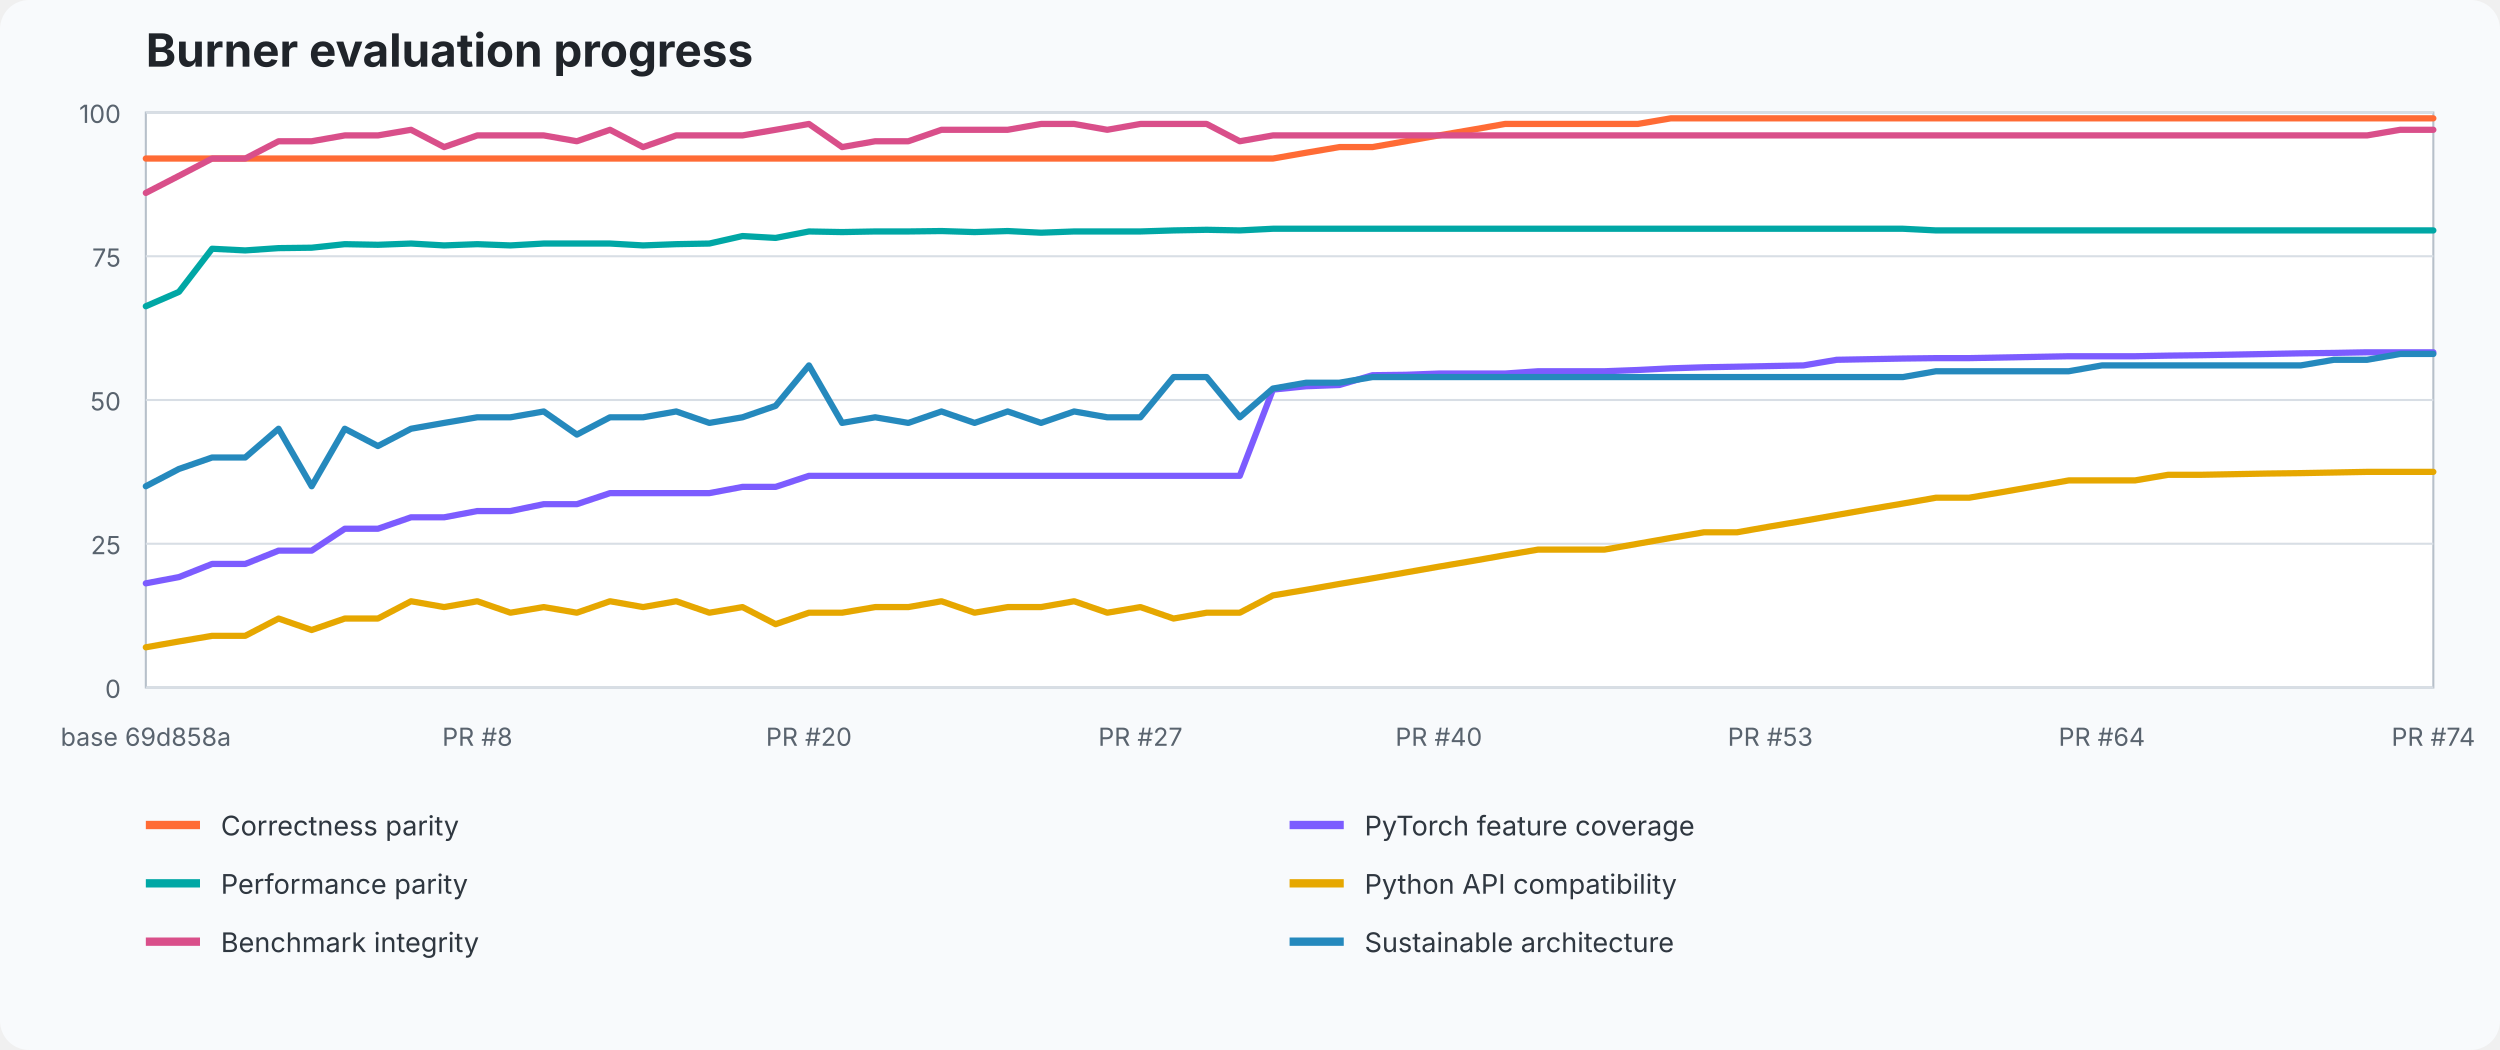
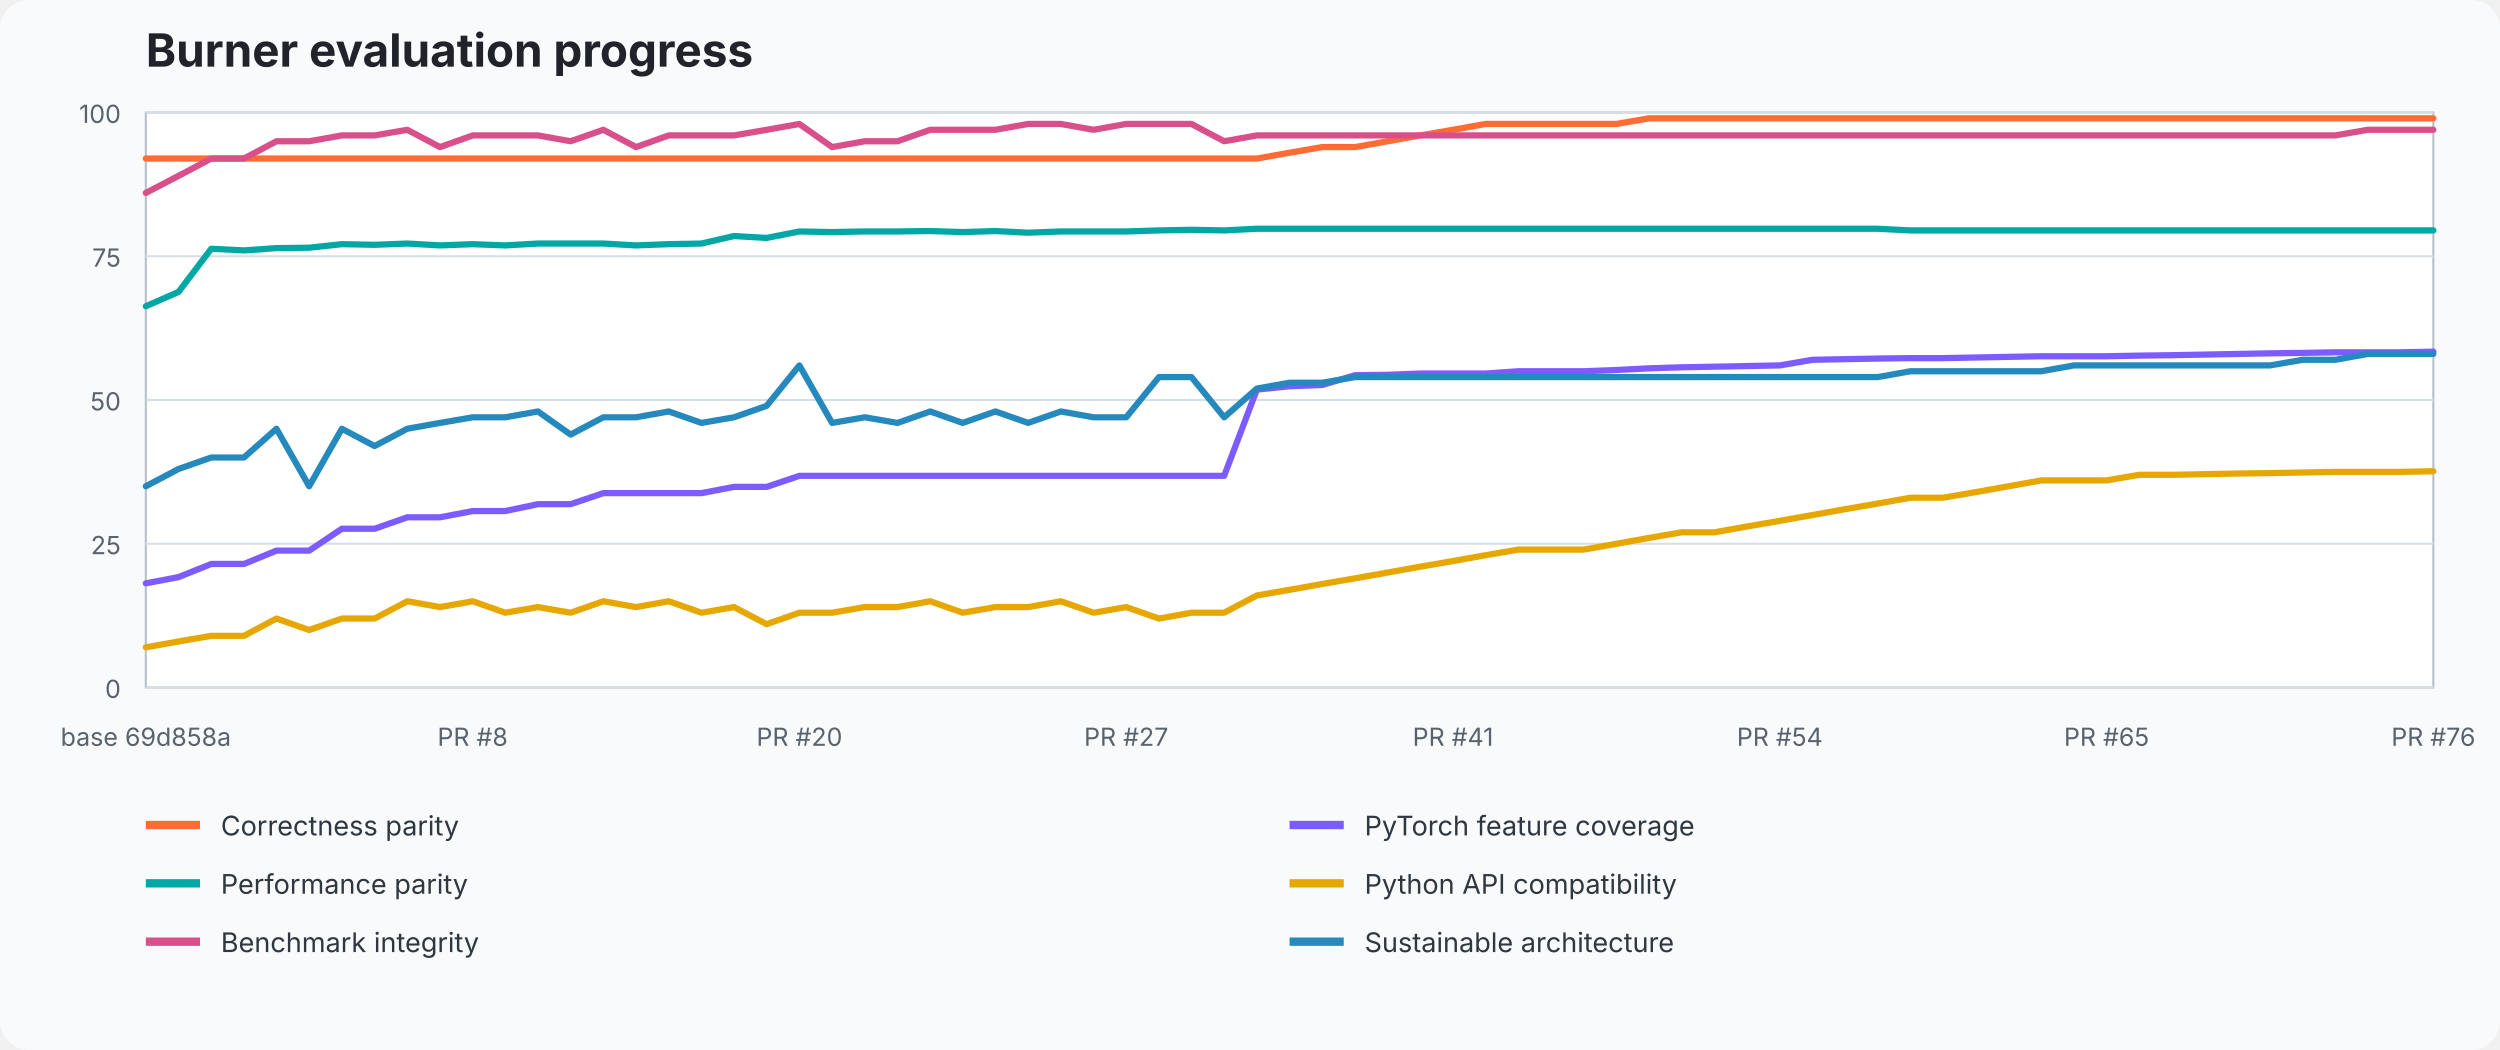
<svg xmlns="http://www.w3.org/2000/svg" width="1200" height="504" viewBox="0 0 1200 504" role="img" aria-labelledby="title desc">
  <style>text{font-family:ui-sans-serif,system-ui,-apple-system,BlinkMacSystemFont,"Segoe UI",sans-serif}.title{font-size:22px;font-weight:700;fill:#20242a}.axis{font-size:12px;fill:#59636e}.legend{font-size:13px;fill:#2f3740}.grid{stroke:#d8dee5;stroke-width:1}.plot{fill:#fff;stroke:#b7c0ca}</style>
  <rect width="100%" height="100%" fill="#f8fafc" rx="14" />
  <text x="70" y="32" class="title">Burner evaluation progress</text>
  <rect x="70" y="54" width="1098" height="276" class="plot" />
  <line x1="70" y1="330" x2="1168" y2="330" class="grid" />
  <text x="58" y="335" text-anchor="end" class="axis">0</text>
  <line x1="70" y1="261" x2="1168" y2="261" class="grid" />
  <text x="58" y="266" text-anchor="end" class="axis">25</text>
  <line x1="70" y1="192" x2="1168" y2="192" class="grid" />
  <text x="58" y="197" text-anchor="end" class="axis">50</text>
  <line x1="70" y1="123" x2="1168" y2="123" class="grid" />
  <text x="58" y="128" text-anchor="end" class="axis">75</text>
  <line x1="70" y1="54" x2="1168" y2="54" class="grid" />
  <text x="58" y="59" text-anchor="end" class="axis">100</text>
-   <polyline points="70.0,76.1 85.9,76.1 101.8,76.1 117.7,76.1 133.7,76.1 149.6,76.1 165.5,76.1 181.4,76.1 197.3,76.1 213.2,76.1 229.1,76.1 245.0,76.1 261.0,76.1 276.9,76.1 292.8,76.1 308.7,76.1 324.6,76.1 340.5,76.1 356.4,76.1 372.3,76.1 388.3,76.1 404.2,76.1 420.1,76.1 436.0,76.1 451.9,76.1 467.8,76.1 483.7,76.1 499.7,76.1 515.6,76.1 531.5,76.1 547.4,76.1 563.3,76.1 579.2,76.1 595.1,76.1 611.0,76.1 627.0,73.3 642.9,70.6 658.8,70.6 674.7,67.8 690.6,65.0 706.5,62.3 722.4,59.5 738.3,59.5 754.3,59.5 770.2,59.5 786.1,59.5 802.0,56.8 817.9,56.8 833.8,56.8 849.7,56.8 865.7,56.8 881.6,56.8 897.5,56.8 913.4,56.8 929.3,56.8 945.2,56.8 961.1,56.8 977.0,56.8 993.0,56.8 1008.9,56.8 1024.8,56.8 1040.7,56.8 1056.6,56.8 1072.5,56.8 1088.4,56.8 1104.3,56.8 1120.3,56.8 1136.2,56.8 1152.1,56.8 1168.0,56.8" fill="none" stroke="#ff6b35" stroke-width="3" stroke-linejoin="round" stroke-linecap="round" />
-   <polyline points="70.0,280.0 85.9,277.0 101.8,270.7 117.7,270.7 133.7,264.3 149.6,264.3 165.5,253.8 181.4,253.8 197.3,248.3 213.2,248.3 229.1,245.3 245.0,245.3 261.0,242.0 276.9,242.0 292.8,236.7 308.7,236.7 324.6,236.7 340.5,236.7 356.4,233.7 372.3,233.7 388.3,228.4 404.2,228.4 420.1,228.4 436.0,228.4 451.9,228.4 467.8,228.4 483.7,228.4 499.7,228.4 515.6,228.4 531.5,228.4 547.4,228.4 563.3,228.4 579.2,228.4 595.1,228.4 611.0,187.0 627.0,185.4 642.9,184.8 658.8,180.1 674.7,179.9 690.6,179.3 706.5,179.3 722.4,179.3 738.3,178.2 754.3,178.2 770.2,178.2 786.1,177.6 802.0,176.8 817.9,176.3 833.8,176.0 849.7,175.7 865.7,175.4 881.6,172.7 897.5,172.4 913.4,172.1 929.3,171.9 945.2,171.9 961.1,171.6 977.0,171.3 993.0,171.0 1008.9,171.0 1024.8,171.0 1040.7,170.7 1056.6,170.5 1072.5,170.2 1088.4,169.9 1104.3,169.6 1120.3,169.4 1136.2,169.1 1152.1,169.1 1168.0,169.1" fill="none" stroke="#7c5cff" stroke-width="3" stroke-linejoin="round" stroke-linecap="round" />
-   <polyline points="70.0,147.0 85.9,140.1 101.8,119.4 117.7,120.2 133.7,119.1 149.6,118.9 165.5,117.2 181.4,117.5 197.3,116.9 213.2,117.8 229.1,117.2 245.0,117.8 261.0,116.9 276.9,116.9 292.8,116.9 308.7,117.8 324.6,117.2 340.5,116.9 356.4,113.3 372.3,114.2 388.3,111.1 404.2,111.4 420.1,111.1 436.0,111.1 451.9,110.9 467.8,111.4 483.7,110.9 499.7,111.7 515.6,111.1 531.5,111.1 547.4,111.1 563.3,110.6 579.2,110.3 595.1,110.6 611.0,109.8 627.0,109.8 642.9,109.8 658.8,109.8 674.7,109.8 690.6,109.8 706.5,109.8 722.4,109.8 738.3,109.8 754.3,109.8 770.2,109.8 786.1,109.8 802.0,109.8 817.9,109.8 833.8,109.8 849.7,109.8 865.7,109.8 881.6,109.8 897.5,109.8 913.4,109.8 929.3,110.6 945.2,110.6 961.1,110.6 977.0,110.6 993.0,110.6 1008.9,110.6 1024.8,110.6 1040.7,110.6 1056.6,110.6 1072.5,110.6 1088.4,110.6 1104.3,110.6 1120.3,110.6 1136.2,110.6 1152.1,110.6 1168.0,110.6" fill="none" stroke="#00a7a5" stroke-width="3" stroke-linejoin="round" stroke-linecap="round" />
-   <polyline points="70.0,310.7 85.9,307.9 101.8,305.2 117.7,305.2 133.7,296.9 149.6,302.4 165.5,296.9 181.4,296.9 197.3,288.6 213.2,291.4 229.1,288.6 245.0,294.1 261.0,291.4 276.9,294.1 292.8,288.6 308.7,291.4 324.6,288.6 340.5,294.1 356.4,291.4 372.3,299.6 388.3,294.1 404.2,294.1 420.1,291.4 436.0,291.4 451.9,288.6 467.8,294.1 483.7,291.4 499.7,291.4 515.6,288.6 531.5,294.1 547.4,291.4 563.3,296.9 579.2,294.1 595.1,294.1 611.0,285.8 627.0,283.1 642.9,280.3 658.8,277.6 674.7,274.8 690.6,272.0 706.5,269.3 722.4,266.5 738.3,263.8 754.3,263.8 770.2,263.8 786.1,261.0 802.0,258.2 817.9,255.5 833.8,255.5 849.7,252.7 865.7,250.0 881.6,247.2 897.5,244.4 913.4,241.7 929.3,238.9 945.2,238.9 961.1,236.2 977.0,233.4 993.0,230.6 1008.9,230.6 1024.8,230.6 1040.7,227.9 1056.6,227.9 1072.5,227.6 1088.4,227.3 1104.3,227.1 1120.3,226.8 1136.2,226.5 1152.1,226.5 1168.0,226.5" fill="none" stroke="#e6a700" stroke-width="3" stroke-linejoin="round" stroke-linecap="round" />
-   <polyline points="70.0,92.6 85.9,84.4 101.8,76.1 117.7,76.1 133.7,67.8 149.6,67.8 165.5,65.0 181.4,65.0 197.3,62.3 213.2,70.6 229.1,65.0 245.0,65.0 261.0,65.0 276.9,67.8 292.8,62.3 308.7,70.6 324.6,65.0 340.5,65.0 356.4,65.0 372.3,62.3 388.3,59.5 404.2,70.6 420.1,67.8 436.0,67.8 451.9,62.3 467.8,62.3 483.7,62.3 499.7,59.5 515.6,59.5 531.5,62.3 547.4,59.5 563.3,59.5 579.2,59.5 595.1,67.8 611.0,65.0 627.0,65.0 642.9,65.0 658.8,65.0 674.7,65.0 690.6,65.0 706.5,65.0 722.4,65.0 738.3,65.0 754.3,65.0 770.2,65.0 786.1,65.0 802.0,65.0 817.9,65.0 833.8,65.0 849.7,65.0 865.7,65.0 881.6,65.0 897.5,65.0 913.4,65.0 929.3,65.0 945.2,65.0 961.1,65.0 977.0,65.0 993.0,65.0 1008.9,65.0 1024.8,65.0 1040.7,65.0 1056.6,65.0 1072.5,65.0 1088.4,65.0 1104.3,65.0 1120.3,65.0 1136.2,65.0 1152.1,62.3 1168.0,62.3" fill="none" stroke="#d94f8a" stroke-width="3" stroke-linejoin="round" stroke-linecap="round" />
-   <polyline points="70.0,233.4 85.9,225.1 101.8,219.6 117.7,219.6 133.7,205.8 149.6,233.4 165.5,205.8 181.4,214.1 197.3,205.8 213.2,203.0 229.1,200.3 245.0,200.3 261.0,197.5 276.9,208.6 292.8,200.3 308.7,200.3 324.6,197.5 340.5,203.0 356.4,200.3 372.3,194.8 388.3,175.4 404.2,203.0 420.1,200.3 436.0,203.0 451.9,197.5 467.8,203.0 483.7,197.5 499.7,203.0 515.6,197.5 531.5,200.3 547.4,200.3 563.3,181.0 579.2,181.0 595.1,200.3 611.0,186.5 627.0,183.7 642.9,183.7 658.8,181.0 674.7,181.0 690.6,181.0 706.5,181.0 722.4,181.0 738.3,181.0 754.3,181.0 770.2,181.0 786.1,181.0 802.0,181.0 817.9,181.0 833.8,181.0 849.7,181.0 865.7,181.0 881.6,181.0 897.5,181.0 913.4,181.0 929.3,178.2 945.2,178.2 961.1,178.2 977.0,178.2 993.0,178.2 1008.9,175.4 1024.8,175.4 1040.7,175.4 1056.6,175.4 1072.5,175.4 1088.4,175.4 1104.3,175.4 1120.3,172.7 1136.2,172.7 1152.1,169.9 1168.0,169.9" fill="none" stroke="#2589bd" stroke-width="3" stroke-linejoin="round" stroke-linecap="round" />
+   <polyline points="70.0,76.1 85.7,76.1 101.4,76.1 117.1,76.1 132.7,76.1 148.4,76.1 164.1,76.1 179.8,76.1 195.5,76.1 211.2,76.1 226.9,76.1 242.5,76.1 258.2,76.1 273.9,76.1 289.6,76.1 305.3,76.1 321.0,76.1 336.7,76.1 352.3,76.1 368.0,76.1 383.7,76.1 399.4,76.1 415.1,76.1 430.8,76.1 446.5,76.1 462.1,76.1 477.8,76.1 493.5,76.1 509.2,76.1 524.9,76.1 540.6,76.1 556.3,76.1 571.9,76.1 587.6,76.1 603.3,76.1 619.0,73.3 634.7,70.6 650.4,70.6 666.1,67.8 681.7,65.0 697.4,62.3 713.1,59.5 728.8,59.5 744.5,59.5 760.2,59.5 775.9,59.5 791.5,56.8 807.2,56.8 822.9,56.8 838.6,56.8 854.3,56.8 870.0,56.8 885.7,56.8 901.3,56.8 917.0,56.8 932.7,56.8 948.4,56.8 964.1,56.8 979.8,56.8 995.5,56.8 1011.1,56.8 1026.8,56.8 1042.5,56.8 1058.2,56.8 1073.9,56.8 1089.6,56.8 1105.3,56.8 1120.9,56.8 1136.6,56.8 1152.3,56.8 1168.0,56.8" fill="none" stroke="#ff6b35" stroke-width="3" stroke-linejoin="round" stroke-linecap="round" />
+   <polyline points="70.0,280.0 85.7,277.0 101.4,270.7 117.1,270.7 132.7,264.3 148.4,264.3 164.1,253.8 179.8,253.8 195.5,248.3 211.2,248.3 226.9,245.3 242.5,245.3 258.2,242.0 273.9,242.0 289.6,236.7 305.3,236.7 321.0,236.7 336.7,236.7 352.3,233.7 368.0,233.7 383.7,228.4 399.4,228.4 415.1,228.4 430.8,228.4 446.5,228.4 462.1,228.4 477.8,228.4 493.5,228.4 509.2,228.4 524.9,228.4 540.6,228.4 556.3,228.4 571.9,228.4 587.6,228.4 603.3,187.0 619.0,185.4 634.7,184.8 650.4,180.1 666.1,179.9 681.7,179.3 697.4,179.3 713.1,179.3 728.8,178.2 744.5,178.2 760.2,178.2 775.9,177.6 791.5,176.8 807.2,176.3 822.9,176.0 838.6,175.7 854.3,175.4 870.0,172.7 885.7,172.4 901.3,172.1 917.0,171.9 932.7,171.9 948.4,171.6 964.1,171.3 979.8,171.0 995.5,171.0 1011.1,171.0 1026.8,170.7 1042.5,170.5 1058.2,170.2 1073.9,169.9 1089.6,169.6 1105.3,169.4 1120.9,169.1 1136.6,169.1 1152.3,169.1 1168.0,168.8" fill="none" stroke="#7c5cff" stroke-width="3" stroke-linejoin="round" stroke-linecap="round" />
+   <polyline points="70.0,147.0 85.7,140.1 101.4,119.4 117.1,120.2 132.7,119.1 148.4,118.9 164.1,117.2 179.8,117.5 195.5,116.9 211.2,117.8 226.9,117.2 242.5,117.8 258.2,116.9 273.9,116.9 289.6,116.9 305.3,117.8 321.0,117.2 336.7,116.9 352.3,113.3 368.0,114.2 383.7,111.1 399.4,111.4 415.1,111.1 430.8,111.1 446.5,110.9 462.1,111.4 477.8,110.9 493.5,111.7 509.2,111.1 524.9,111.1 540.6,111.1 556.3,110.6 571.9,110.3 587.6,110.6 603.3,109.8 619.0,109.8 634.7,109.8 650.4,109.8 666.1,109.8 681.7,109.8 697.4,109.8 713.1,109.8 728.8,109.8 744.5,109.8 760.2,109.8 775.9,109.8 791.5,109.8 807.2,109.8 822.9,109.8 838.6,109.8 854.3,109.8 870.0,109.8 885.7,109.8 901.3,109.8 917.0,110.6 932.7,110.6 948.4,110.6 964.1,110.6 979.8,110.6 995.5,110.6 1011.1,110.6 1026.8,110.6 1042.5,110.6 1058.2,110.6 1073.9,110.6 1089.6,110.6 1105.3,110.6 1120.9,110.6 1136.6,110.6 1152.3,110.6 1168.0,110.6" fill="none" stroke="#00a7a5" stroke-width="3" stroke-linejoin="round" stroke-linecap="round" />
+   <polyline points="70.0,310.7 85.7,307.9 101.4,305.2 117.1,305.2 132.7,296.9 148.4,302.4 164.1,296.9 179.8,296.9 195.5,288.6 211.2,291.4 226.9,288.6 242.5,294.1 258.2,291.4 273.9,294.1 289.6,288.6 305.3,291.4 321.0,288.6 336.7,294.1 352.3,291.4 368.0,299.6 383.7,294.1 399.4,294.1 415.1,291.4 430.8,291.4 446.5,288.6 462.1,294.1 477.8,291.4 493.5,291.4 509.2,288.6 524.9,294.1 540.6,291.4 556.3,296.9 571.9,294.1 587.6,294.1 603.3,285.8 619.0,283.1 634.7,280.3 650.4,277.6 666.1,274.8 681.7,272.0 697.4,269.3 713.1,266.5 728.8,263.8 744.5,263.8 760.2,263.8 775.9,261.0 791.5,258.2 807.2,255.5 822.9,255.5 838.6,252.7 854.3,250.0 870.0,247.2 885.7,244.4 901.3,241.7 917.0,238.9 932.7,238.9 948.4,236.2 964.1,233.4 979.8,230.6 995.5,230.6 1011.1,230.6 1026.8,227.9 1042.5,227.9 1058.2,227.6 1073.9,227.3 1089.6,227.1 1105.3,226.8 1120.9,226.5 1136.6,226.5 1152.3,226.5 1168.0,226.2" fill="none" stroke="#e6a700" stroke-width="3" stroke-linejoin="round" stroke-linecap="round" />
+   <polyline points="70.0,92.6 85.7,84.4 101.4,76.1 117.1,76.1 132.7,67.8 148.4,67.8 164.1,65.0 179.8,65.0 195.5,62.3 211.2,70.6 226.9,65.0 242.5,65.0 258.2,65.0 273.9,67.8 289.6,62.3 305.3,70.6 321.0,65.0 336.7,65.0 352.3,65.0 368.0,62.3 383.7,59.5 399.4,70.6 415.1,67.8 430.8,67.8 446.5,62.3 462.1,62.3 477.8,62.3 493.5,59.5 509.2,59.5 524.9,62.3 540.6,59.5 556.3,59.5 571.9,59.5 587.6,67.8 603.3,65.0 619.0,65.0 634.7,65.0 650.4,65.0 666.1,65.0 681.7,65.0 697.4,65.0 713.1,65.0 728.8,65.0 744.5,65.0 760.2,65.0 775.9,65.0 791.5,65.0 807.2,65.0 822.9,65.0 838.6,65.0 854.3,65.0 870.0,65.0 885.7,65.0 901.3,65.0 917.0,65.0 932.7,65.0 948.4,65.0 964.1,65.0 979.8,65.0 995.5,65.0 1011.1,65.0 1026.8,65.0 1042.5,65.0 1058.2,65.0 1073.9,65.0 1089.6,65.0 1105.3,65.0 1120.9,65.0 1136.6,62.3 1152.3,62.3 1168.0,62.3" fill="none" stroke="#d94f8a" stroke-width="3" stroke-linejoin="round" stroke-linecap="round" />
+   <polyline points="70.0,233.4 85.7,225.1 101.4,219.6 117.1,219.6 132.7,205.8 148.4,233.4 164.1,205.8 179.8,214.1 195.5,205.8 211.2,203.0 226.9,200.3 242.5,200.3 258.2,197.5 273.9,208.6 289.6,200.3 305.3,200.3 321.0,197.5 336.7,203.0 352.3,200.3 368.0,194.8 383.7,175.4 399.4,203.0 415.1,200.3 430.8,203.0 446.5,197.5 462.1,203.0 477.8,197.5 493.5,203.0 509.2,197.5 524.9,200.3 540.6,200.3 556.3,181.0 571.9,181.0 587.6,200.3 603.3,186.5 619.0,183.7 634.7,183.7 650.4,181.0 666.1,181.0 681.7,181.0 697.4,181.0 713.1,181.0 728.8,181.0 744.5,181.0 760.2,181.0 775.9,181.0 791.5,181.0 807.2,181.0 822.9,181.0 838.6,181.0 854.3,181.0 870.0,181.0 885.7,181.0 901.3,181.0 917.0,178.2 932.7,178.2 948.4,178.2 964.1,178.2 979.8,178.2 995.5,175.4 1011.1,175.4 1026.8,175.4 1042.5,175.4 1058.2,175.4 1073.9,175.4 1089.6,175.4 1105.3,172.7 1120.9,172.7 1136.6,169.9 1152.3,169.9 1168.0,169.9" fill="none" stroke="#2589bd" stroke-width="3" stroke-linejoin="round" stroke-linecap="round" />
  <text x="70" y="358" text-anchor="middle" class="axis">base 69d858a</text>
-   <text x="229.13" y="358" text-anchor="middle" class="axis">PR #8</text>
-   <text x="388.261" y="358" text-anchor="middle" class="axis">PR #20</text>
-   <text x="547.391" y="358" text-anchor="middle" class="axis">PR #27</text>
-   <text x="690.609" y="358" text-anchor="middle" class="axis">PR #40</text>
-   <text x="849.739" y="358" text-anchor="middle" class="axis">PR #53</text>
-   <text x="1008.87" y="358" text-anchor="middle" class="axis">PR #64</text>
-   <text x="1168" y="358" text-anchor="middle" class="axis">PR #74</text>
+   <text x="226.857" y="358" text-anchor="middle" class="axis">PR #8</text>
+   <text x="383.714" y="358" text-anchor="middle" class="axis">PR #20</text>
+   <text x="540.571" y="358" text-anchor="middle" class="axis">PR #27</text>
+   <text x="697.429" y="358" text-anchor="middle" class="axis">PR #41</text>
+   <text x="854.286" y="358" text-anchor="middle" class="axis">PR #54</text>
+   <text x="1011.143" y="358" text-anchor="middle" class="axis">PR #65</text>
+   <text x="1168" y="358" text-anchor="middle" class="axis">PR #76</text>
  <line x1="70" y1="396" x2="96" y2="396" stroke="#ff6b35" stroke-width="4" />
  <text x="106" y="401" class="legend">Correctness parity</text>
  <line x1="619" y1="396" x2="645" y2="396" stroke="#7c5cff" stroke-width="4" />
  <text x="655" y="401" class="legend">PyTorch feature coverage</text>
  <line x1="70" y1="424" x2="96" y2="424" stroke="#00a7a5" stroke-width="4" />
  <text x="106" y="429" class="legend">Performance parity</text>
  <line x1="619" y1="424" x2="645" y2="424" stroke="#e6a700" stroke-width="4" />
  <text x="655" y="429" class="legend">Python API compatibility</text>
  <line x1="70" y1="452" x2="96" y2="452" stroke="#d94f8a" stroke-width="4" />
  <text x="106" y="457" class="legend">Benchmark integrity</text>
  <line x1="619" y1="452" x2="645" y2="452" stroke="#2589bd" stroke-width="4" />
  <text x="655" y="457" class="legend">Sustainable architecture</text>
</svg>
